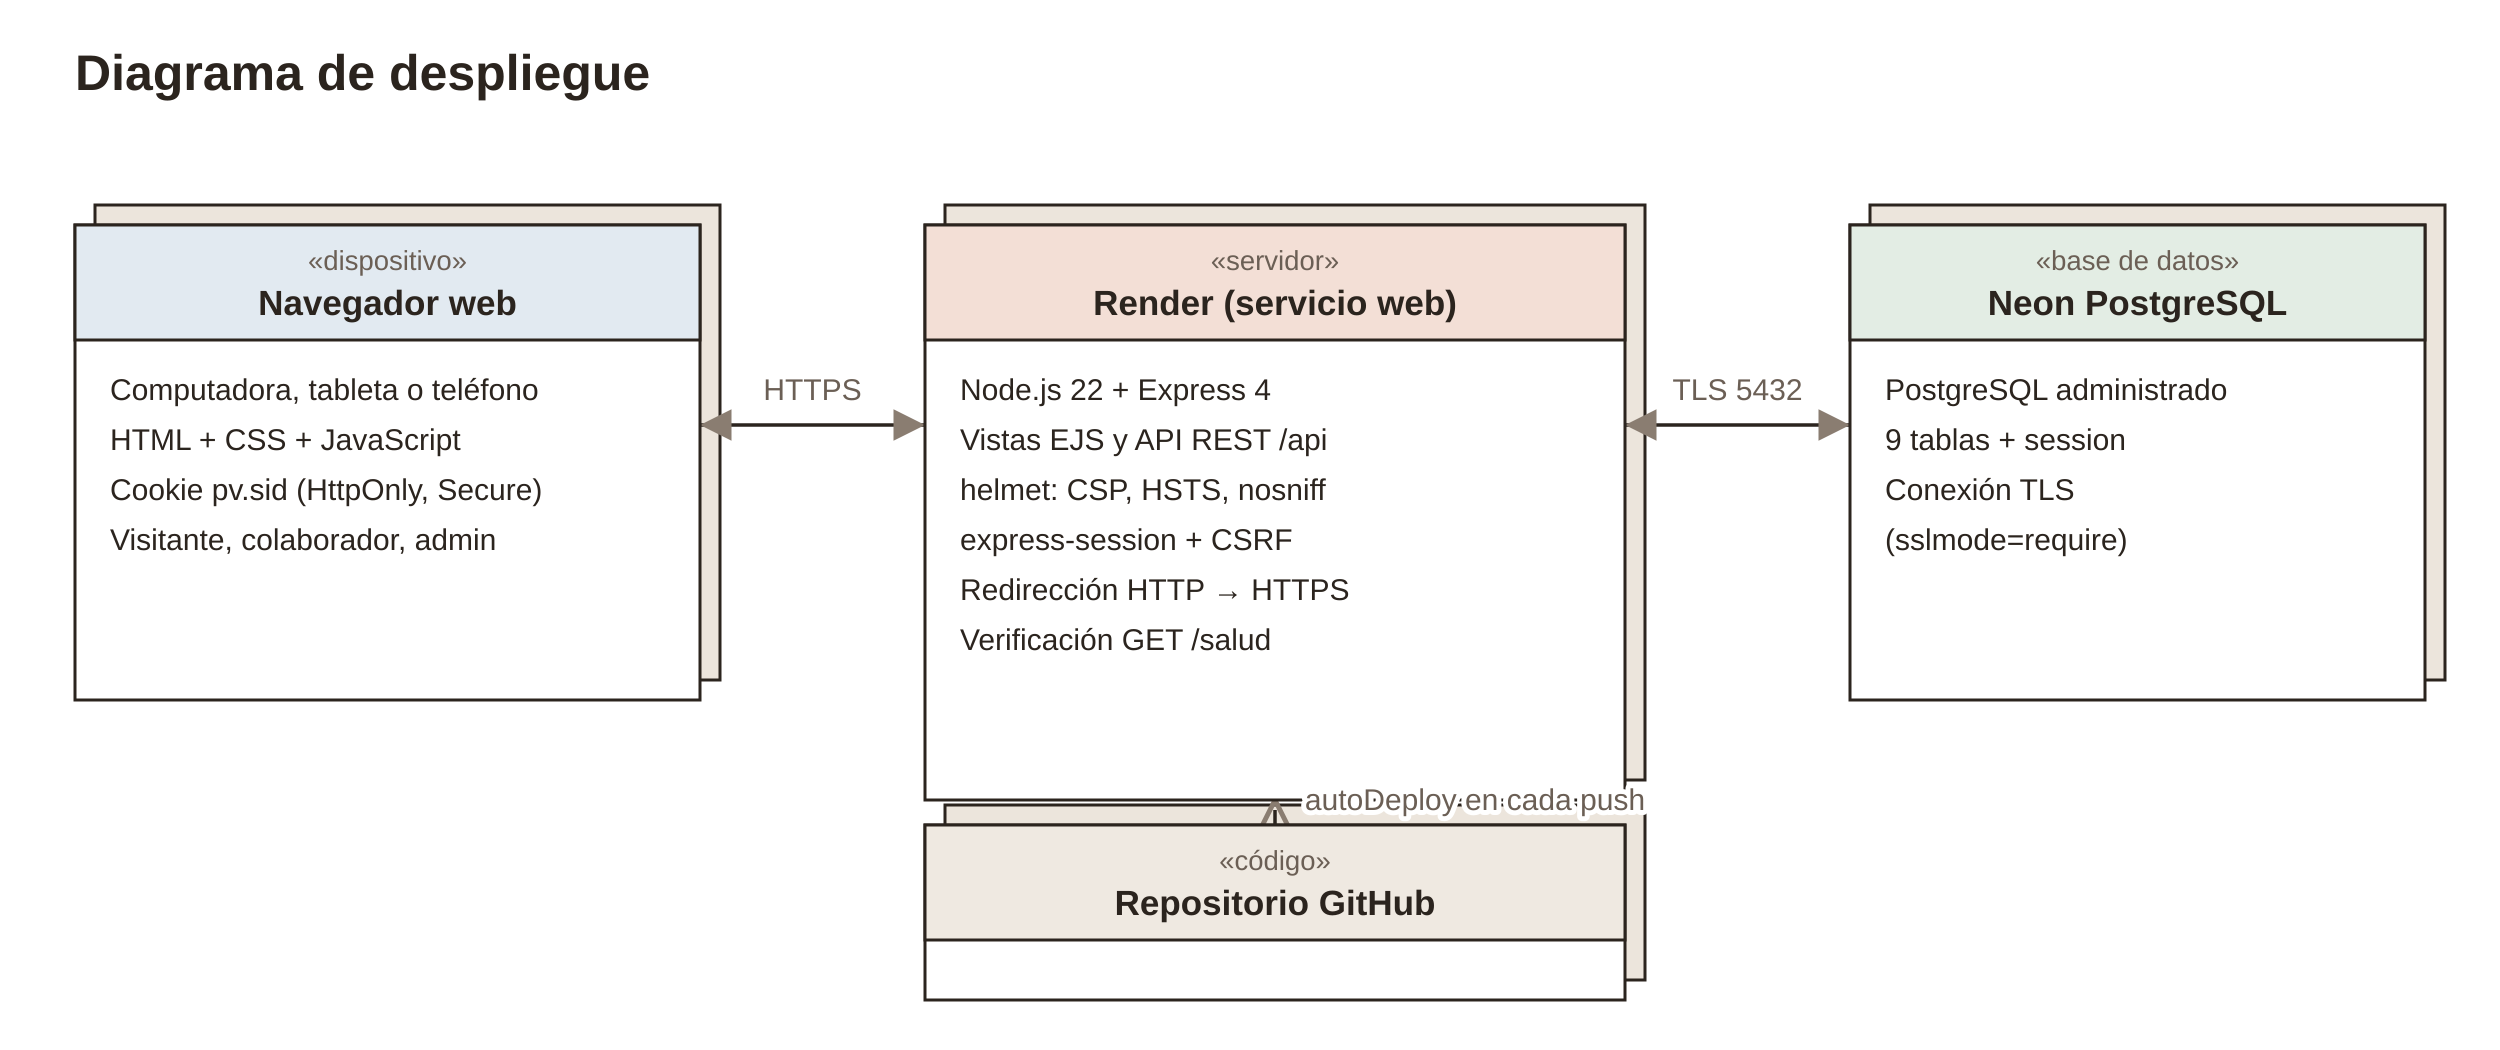
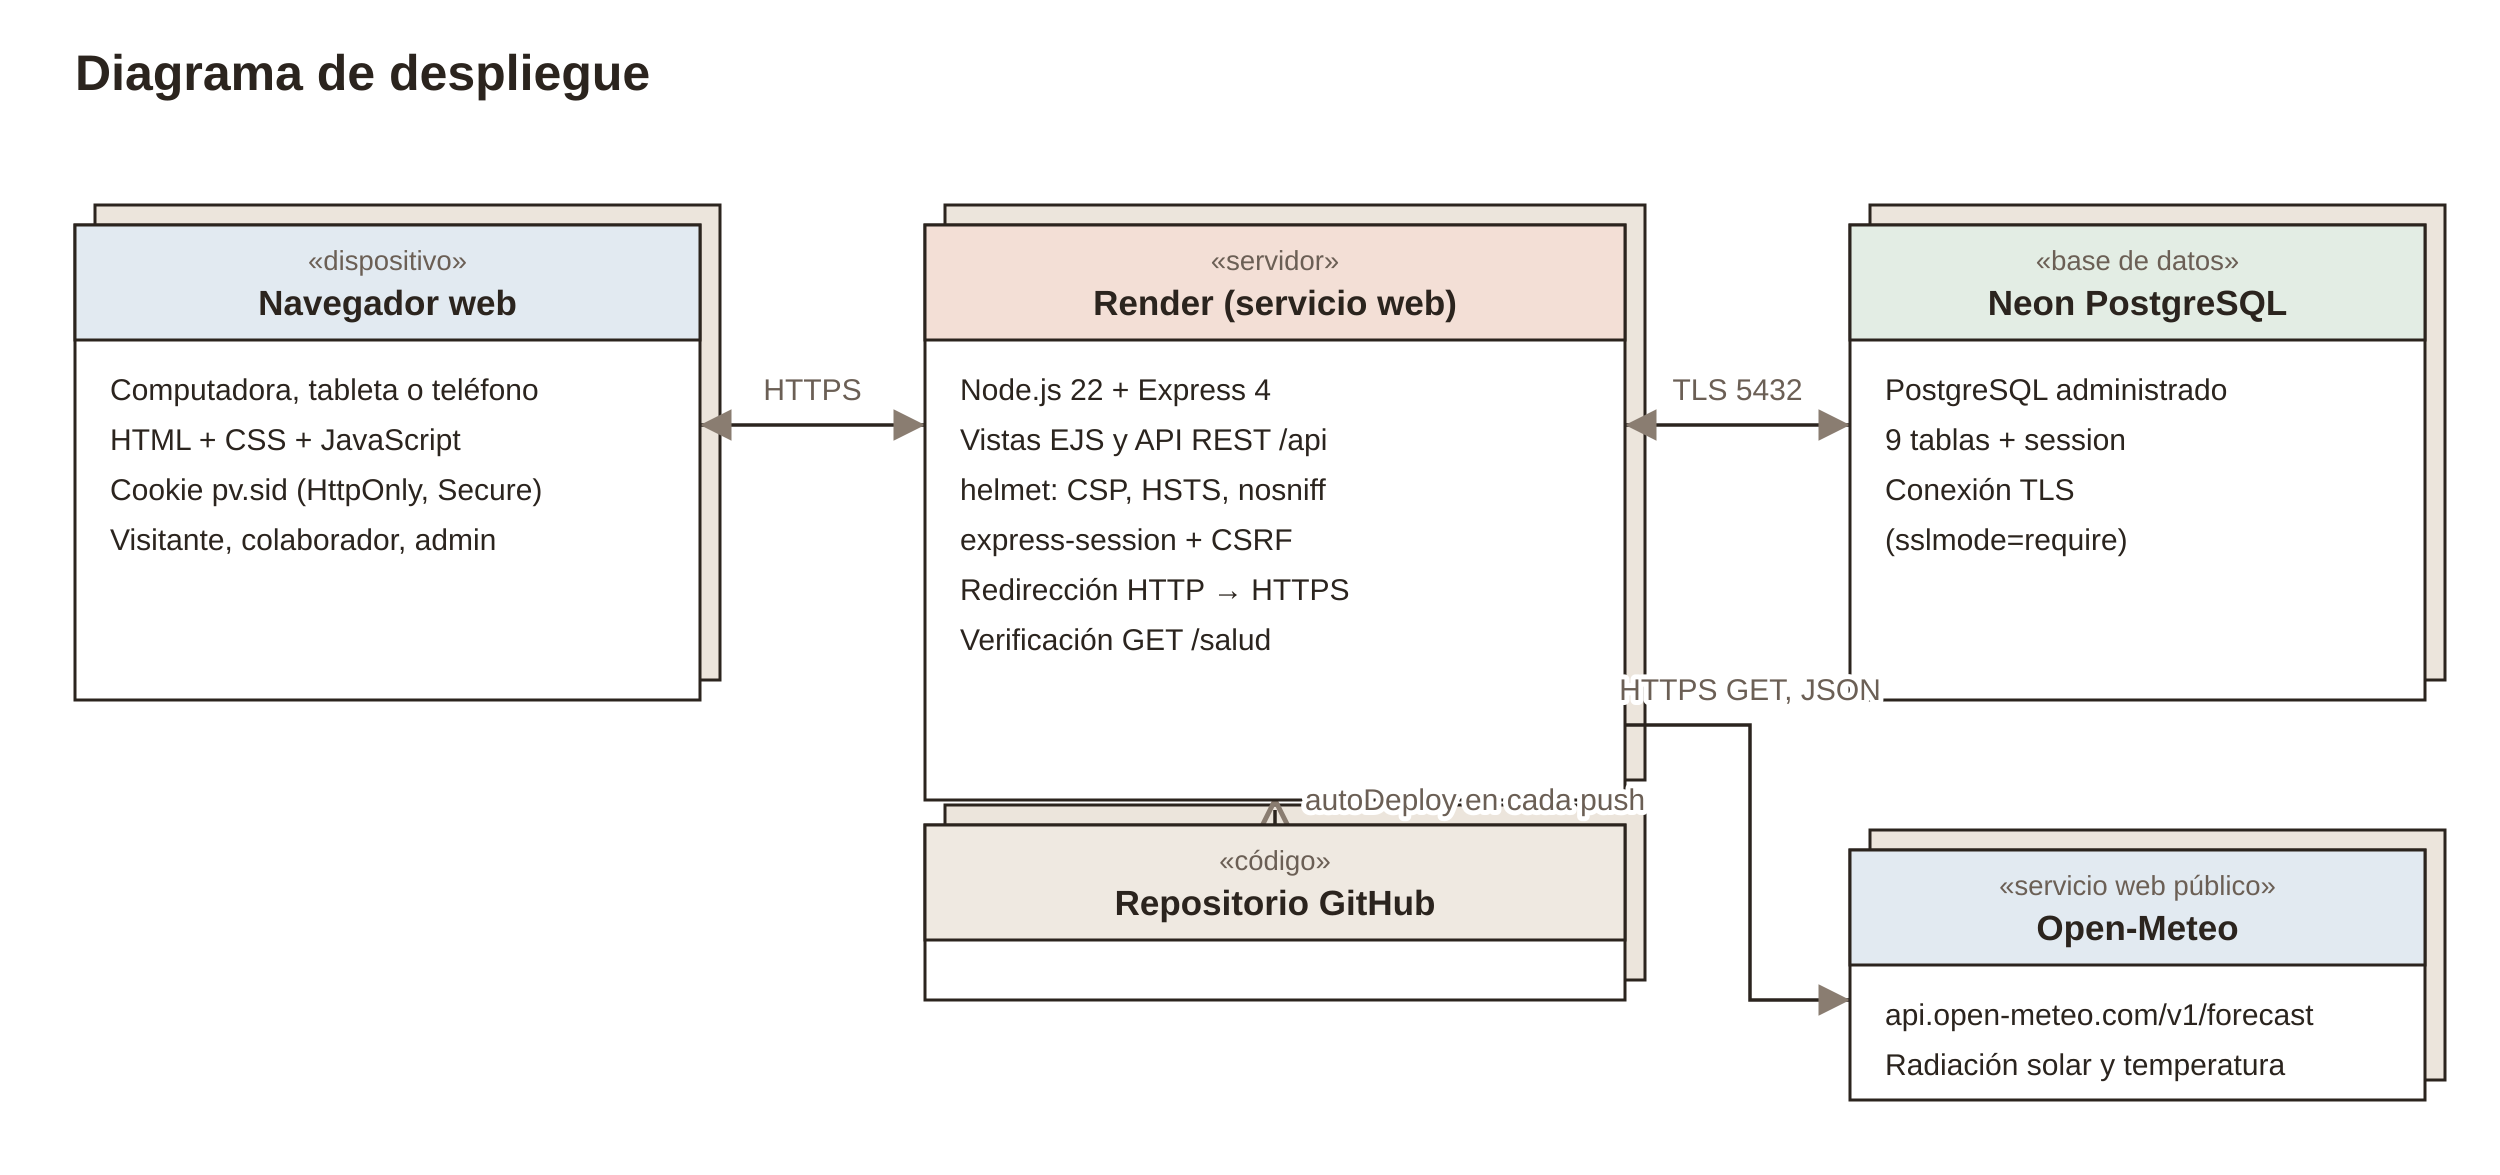
- <svg xmlns="http://www.w3.org/2000/svg" width="1000" height="420" viewBox="0 0 1000 420">
+ <svg xmlns="http://www.w3.org/2000/svg" width="1000" height="470" viewBox="0 0 1000 470">
  <defs>
    <marker id="flecha" viewBox="0 0 10 10" refX="10" refY="5" markerWidth="9" markerHeight="9" orient="auto-start-reverse">
      <path d="M0,0 L10,5 L0,10 z" fill="#8a7d71" />
    </marker>
    <marker id="abierta" viewBox="0 0 10 10" refX="10" refY="5" markerWidth="10" markerHeight="10" orient="auto-start-reverse">
      <path d="M0,0 L10,5 L0,10" fill="none" stroke="#8a7d71" stroke-width="1.4" />
    </marker>
    <marker id="herencia" viewBox="0 0 14 14" refX="14" refY="7" markerWidth="14" markerHeight="14" orient="auto-start-reverse" markerUnits="userSpaceOnUse">
      <path d="M0,0 L14,7 L0,14 z" fill="#fff" stroke="#2b241e" stroke-width="1.3" />
    </marker>
    <marker id="rombo" viewBox="0 0 16 10" refX="16" refY="5" markerWidth="16" markerHeight="10" orient="auto-start-reverse" markerUnits="userSpaceOnUse">
      <path d="M0,5 L8,0 L16,5 L8,10 z" fill="#2b241e" />
    </marker>
  </defs>
  <rect width="100%" height="100%" fill="#ffffff" />
  <rect x="38" y="82" width="250" height="190" rx="0" fill="#ece5dc" stroke="#2b241e" stroke-width="1.2" />
  <rect x="378" y="82" width="280" height="230" rx="0" fill="#ece5dc" stroke="#2b241e" stroke-width="1.2" />
  <rect x="748" y="82" width="230" height="190" rx="0" fill="#ece5dc" stroke="#2b241e" stroke-width="1.2" />
  <rect x="378" y="322" width="280" height="70" rx="0" fill="#ece5dc" stroke="#2b241e" stroke-width="1.2" />
+   <rect x="748" y="332" width="230" height="100" rx="0" fill="#ece5dc" stroke="#2b241e" stroke-width="1.2" />
  <path d="M280,170 L370,170" fill="none" stroke="#2b241e" stroke-width="1.4" marker-end="url(#flecha)" marker-start="url(#flecha)" />
  <path d="M650,170 L740,170" fill="none" stroke="#2b241e" stroke-width="1.4" marker-end="url(#flecha)" marker-start="url(#flecha)" />
  <path d="M510,330 L510,320" fill="none" stroke="#2b241e" stroke-width="1.4" stroke-dasharray="6 4" marker-end="url(#abierta)" />
+   <path d="M650,290 L700,290 L700,400 L740,400" fill="none" stroke="#2b241e" stroke-width="1.4" marker-end="url(#flecha)" />
  <rect x="30" y="90" width="250" height="190" rx="0" fill="#fff" stroke="#2b241e" stroke-width="1.2" />
  <rect x="30" y="90" width="250" height="46" rx="0" fill="#e2eaf1" stroke="#2b241e" stroke-width="1.2" />
  <rect x="370" y="90" width="280" height="230" rx="0" fill="#fff" stroke="#2b241e" stroke-width="1.2" />
  <rect x="370" y="90" width="280" height="46" rx="0" fill="#f3dfd6" stroke="#2b241e" stroke-width="1.2" />
  <rect x="740" y="90" width="230" height="190" rx="0" fill="#fff" stroke="#2b241e" stroke-width="1.2" />
  <rect x="740" y="90" width="230" height="46" rx="0" fill="#e3ede4" stroke="#2b241e" stroke-width="1.2" />
  <rect x="370" y="330" width="280" height="70" rx="0" fill="#fff" stroke="#2b241e" stroke-width="1.2" />
  <rect x="370" y="330" width="280" height="46" rx="0" fill="#efe9e1" stroke="#2b241e" stroke-width="1.2" />
+   <rect x="740" y="340" width="230" height="100" rx="0" fill="#fff" stroke="#2b241e" stroke-width="1.2" />
+   <rect x="740" y="340" width="230" height="46" rx="0" fill="#e2eaf1" stroke="#2b241e" stroke-width="1.2" />
  <text x="30" y="36" font-family="Arial, Helvetica, sans-serif" font-size="20" font-weight="700" font-style="normal" fill="#2b241e" text-anchor="start">Diagrama de despliegue</text>
  <text x="155" y="108" font-family="Arial, Helvetica, sans-serif" font-size="11" font-weight="400" font-style="normal" fill="#6b5f55" text-anchor="middle">«dispositivo»</text>
  <text x="155" y="126" font-family="Arial, Helvetica, sans-serif" font-size="14" font-weight="700" font-style="normal" fill="#2b241e" text-anchor="middle">Navegador web</text>
  <text x="44" y="160" font-family="Arial, Helvetica, sans-serif" font-size="12" font-weight="400" font-style="normal" fill="#2b241e" text-anchor="start">Computadora, tableta o teléfono</text>
  <text x="44" y="180" font-family="Arial, Helvetica, sans-serif" font-size="12" font-weight="400" font-style="normal" fill="#2b241e" text-anchor="start">HTML + CSS + JavaScript</text>
  <text x="44" y="200" font-family="Arial, Helvetica, sans-serif" font-size="12" font-weight="400" font-style="normal" fill="#2b241e" text-anchor="start">Cookie pv.sid (HttpOnly, Secure)</text>
  <text x="44" y="220" font-family="Arial, Helvetica, sans-serif" font-size="12" font-weight="400" font-style="normal" fill="#2b241e" text-anchor="start">Visitante, colaborador, admin</text>
  <text x="510" y="108" font-family="Arial, Helvetica, sans-serif" font-size="11" font-weight="400" font-style="normal" fill="#6b5f55" text-anchor="middle">«servidor»</text>
  <text x="510" y="126" font-family="Arial, Helvetica, sans-serif" font-size="14" font-weight="700" font-style="normal" fill="#2b241e" text-anchor="middle">Render (servicio web)</text>
  <text x="384" y="160" font-family="Arial, Helvetica, sans-serif" font-size="12" font-weight="400" font-style="normal" fill="#2b241e" text-anchor="start">Node.js 22 + Express 4</text>
  <text x="384" y="180" font-family="Arial, Helvetica, sans-serif" font-size="12" font-weight="400" font-style="normal" fill="#2b241e" text-anchor="start">Vistas EJS y API REST /api</text>
  <text x="384" y="200" font-family="Arial, Helvetica, sans-serif" font-size="12" font-weight="400" font-style="normal" fill="#2b241e" text-anchor="start">helmet: CSP, HSTS, nosniff</text>
  <text x="384" y="220" font-family="Arial, Helvetica, sans-serif" font-size="12" font-weight="400" font-style="normal" fill="#2b241e" text-anchor="start">express-session + CSRF</text>
  <text x="384" y="240" font-family="Arial, Helvetica, sans-serif" font-size="12" font-weight="400" font-style="normal" fill="#2b241e" text-anchor="start">Redirección HTTP → HTTPS</text>
  <text x="384" y="260" font-family="Arial, Helvetica, sans-serif" font-size="12" font-weight="400" font-style="normal" fill="#2b241e" text-anchor="start">Verificación GET /salud</text>
  <text x="855" y="108" font-family="Arial, Helvetica, sans-serif" font-size="11" font-weight="400" font-style="normal" fill="#6b5f55" text-anchor="middle">«base de datos»</text>
  <text x="855" y="126" font-family="Arial, Helvetica, sans-serif" font-size="14" font-weight="700" font-style="normal" fill="#2b241e" text-anchor="middle">Neon PostgreSQL</text>
  <text x="754" y="160" font-family="Arial, Helvetica, sans-serif" font-size="12" font-weight="400" font-style="normal" fill="#2b241e" text-anchor="start">PostgreSQL administrado</text>
  <text x="754" y="180" font-family="Arial, Helvetica, sans-serif" font-size="12" font-weight="400" font-style="normal" fill="#2b241e" text-anchor="start">9 tablas + session</text>
  <text x="754" y="200" font-family="Arial, Helvetica, sans-serif" font-size="12" font-weight="400" font-style="normal" fill="#2b241e" text-anchor="start">Conexión TLS</text>
  <text x="754" y="220" font-family="Arial, Helvetica, sans-serif" font-size="12" font-weight="400" font-style="normal" fill="#2b241e" text-anchor="start">(sslmode=require)</text>
  <text x="510" y="348" font-family="Arial, Helvetica, sans-serif" font-size="11" font-weight="400" font-style="normal" fill="#6b5f55" text-anchor="middle">«código»</text>
  <text x="510" y="366" font-family="Arial, Helvetica, sans-serif" font-size="14" font-weight="700" font-style="normal" fill="#2b241e" text-anchor="middle">Repositorio GitHub</text>
  <text x="325" y="160" font-family="Arial, Helvetica, sans-serif" font-size="12" font-weight="400" font-style="normal" fill="#6b5f55" stroke="#fff" stroke-width="4" paint-order="stroke" stroke-linejoin="round" text-anchor="middle">HTTPS</text>
  <text x="695" y="160" font-family="Arial, Helvetica, sans-serif" font-size="12" font-weight="400" font-style="normal" fill="#6b5f55" stroke="#fff" stroke-width="4" paint-order="stroke" stroke-linejoin="round" text-anchor="middle">TLS 5432</text>
  <text x="590" y="324" font-family="Arial, Helvetica, sans-serif" font-size="12" font-weight="400" font-style="normal" fill="#6b5f55" stroke="#fff" stroke-width="4" paint-order="stroke" stroke-linejoin="round" text-anchor="middle">autoDeploy en cada push</text>
+   <text x="855" y="358" font-family="Arial, Helvetica, sans-serif" font-size="11" font-weight="400" font-style="normal" fill="#6b5f55" text-anchor="middle">«servicio web público»</text>
+   <text x="855" y="376" font-family="Arial, Helvetica, sans-serif" font-size="14" font-weight="700" font-style="normal" fill="#2b241e" text-anchor="middle">Open-Meteo</text>
+   <text x="754" y="410" font-family="Arial, Helvetica, sans-serif" font-size="12" font-weight="400" font-style="normal" fill="#2b241e" text-anchor="start">api.open-meteo.com/v1/forecast</text>
+   <text x="754" y="430" font-family="Arial, Helvetica, sans-serif" font-size="12" font-weight="400" font-style="normal" fill="#2b241e" text-anchor="start">Radiación solar y temperatura</text>
+   <text x="700" y="280" font-family="Arial, Helvetica, sans-serif" font-size="12" font-weight="400" font-style="normal" fill="#6b5f55" stroke="#fff" stroke-width="4" paint-order="stroke" stroke-linejoin="round" text-anchor="middle">HTTPS GET, JSON</text>
</svg>
